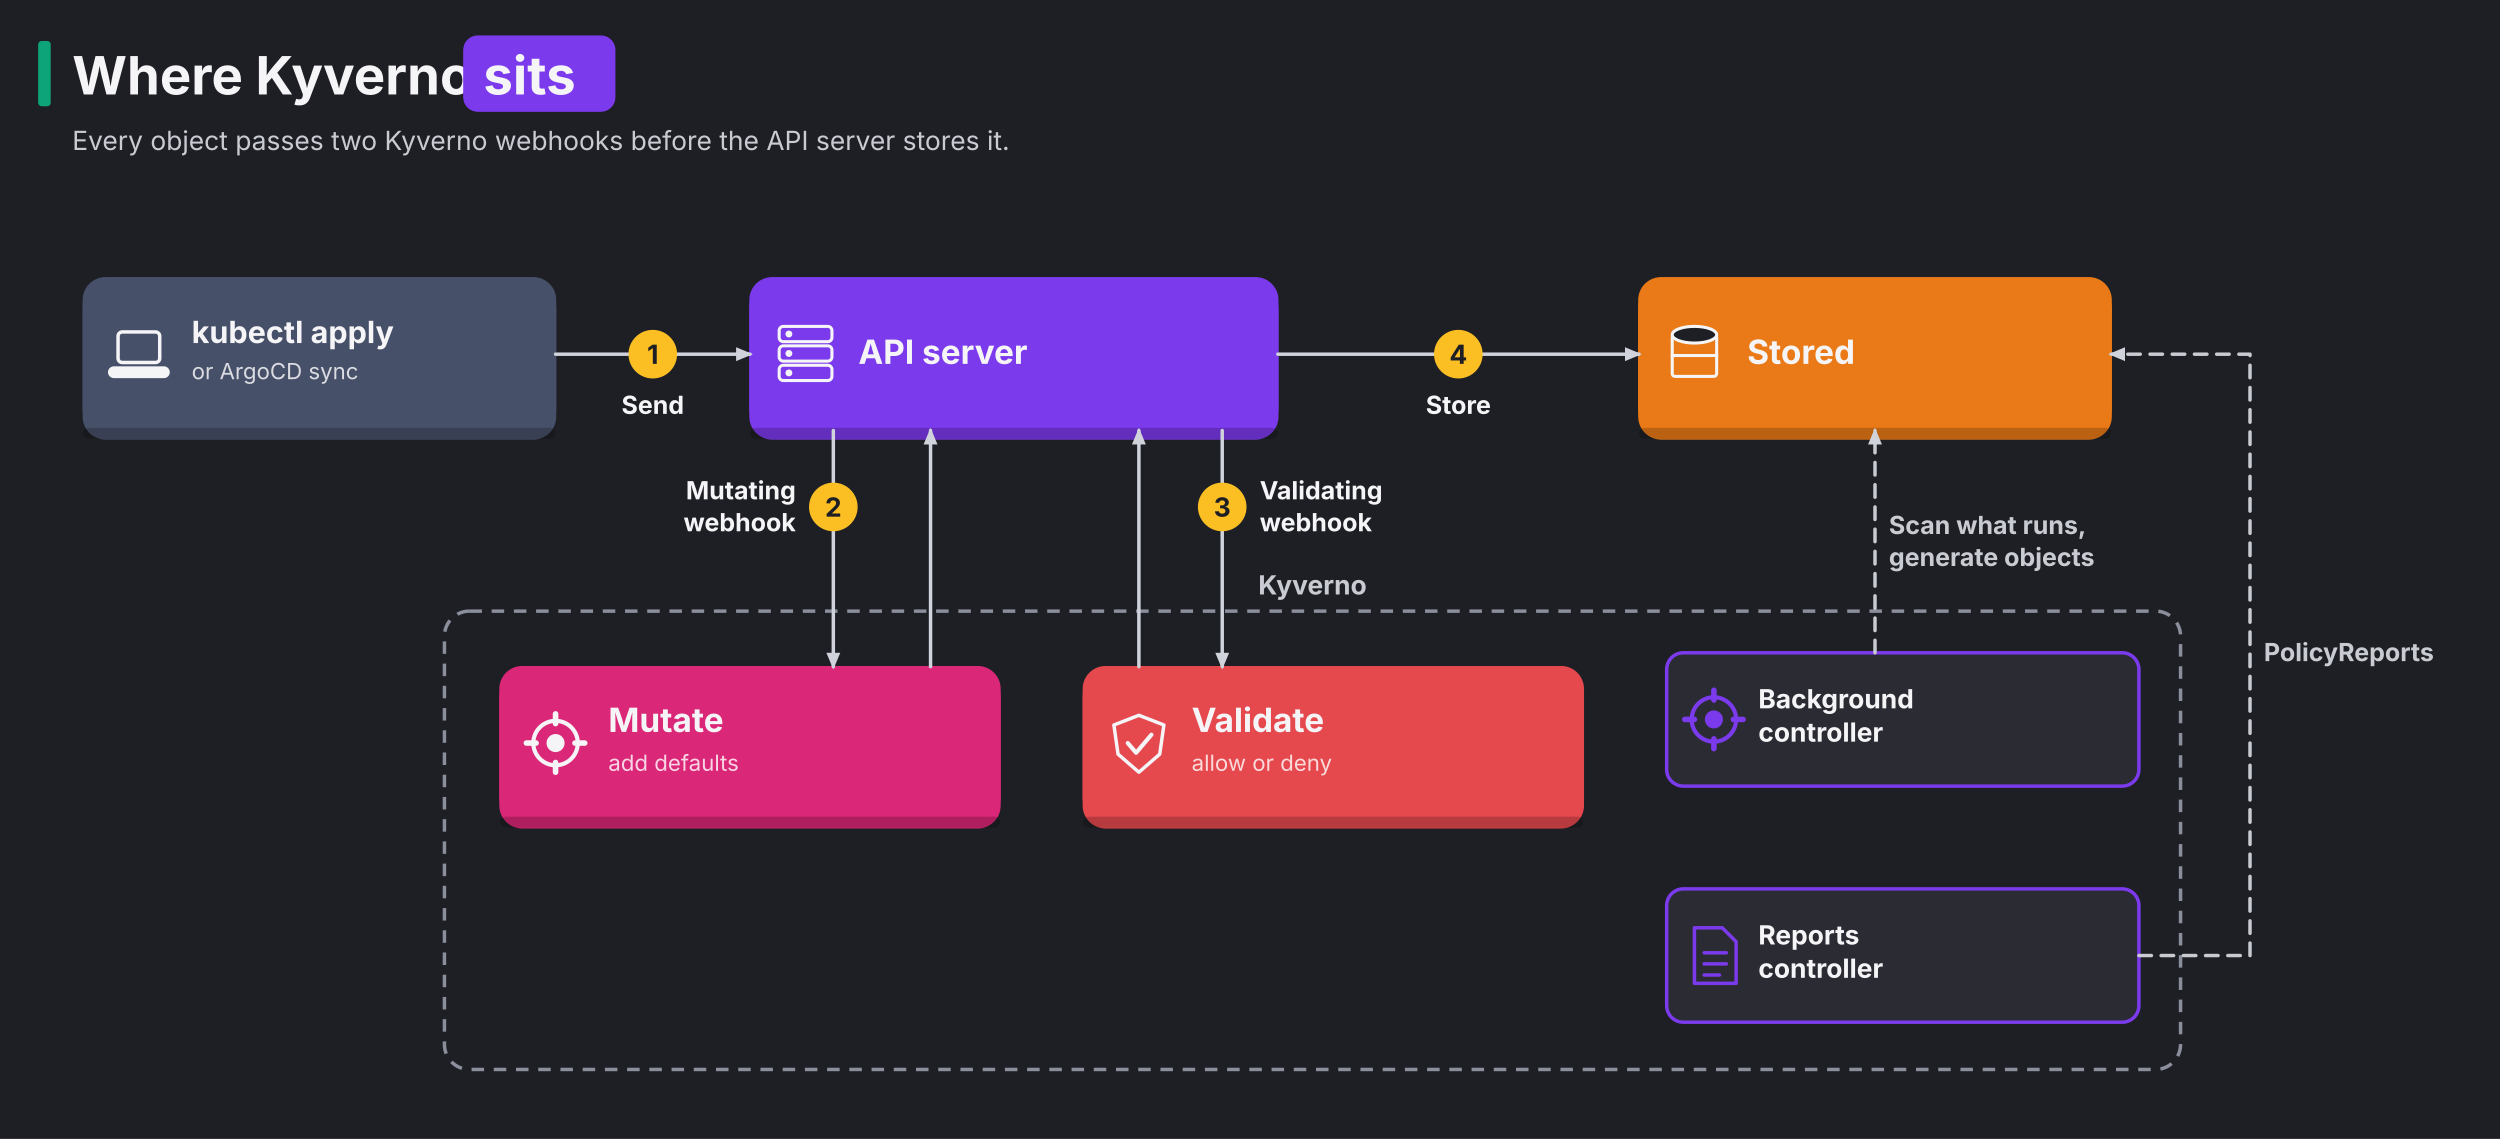
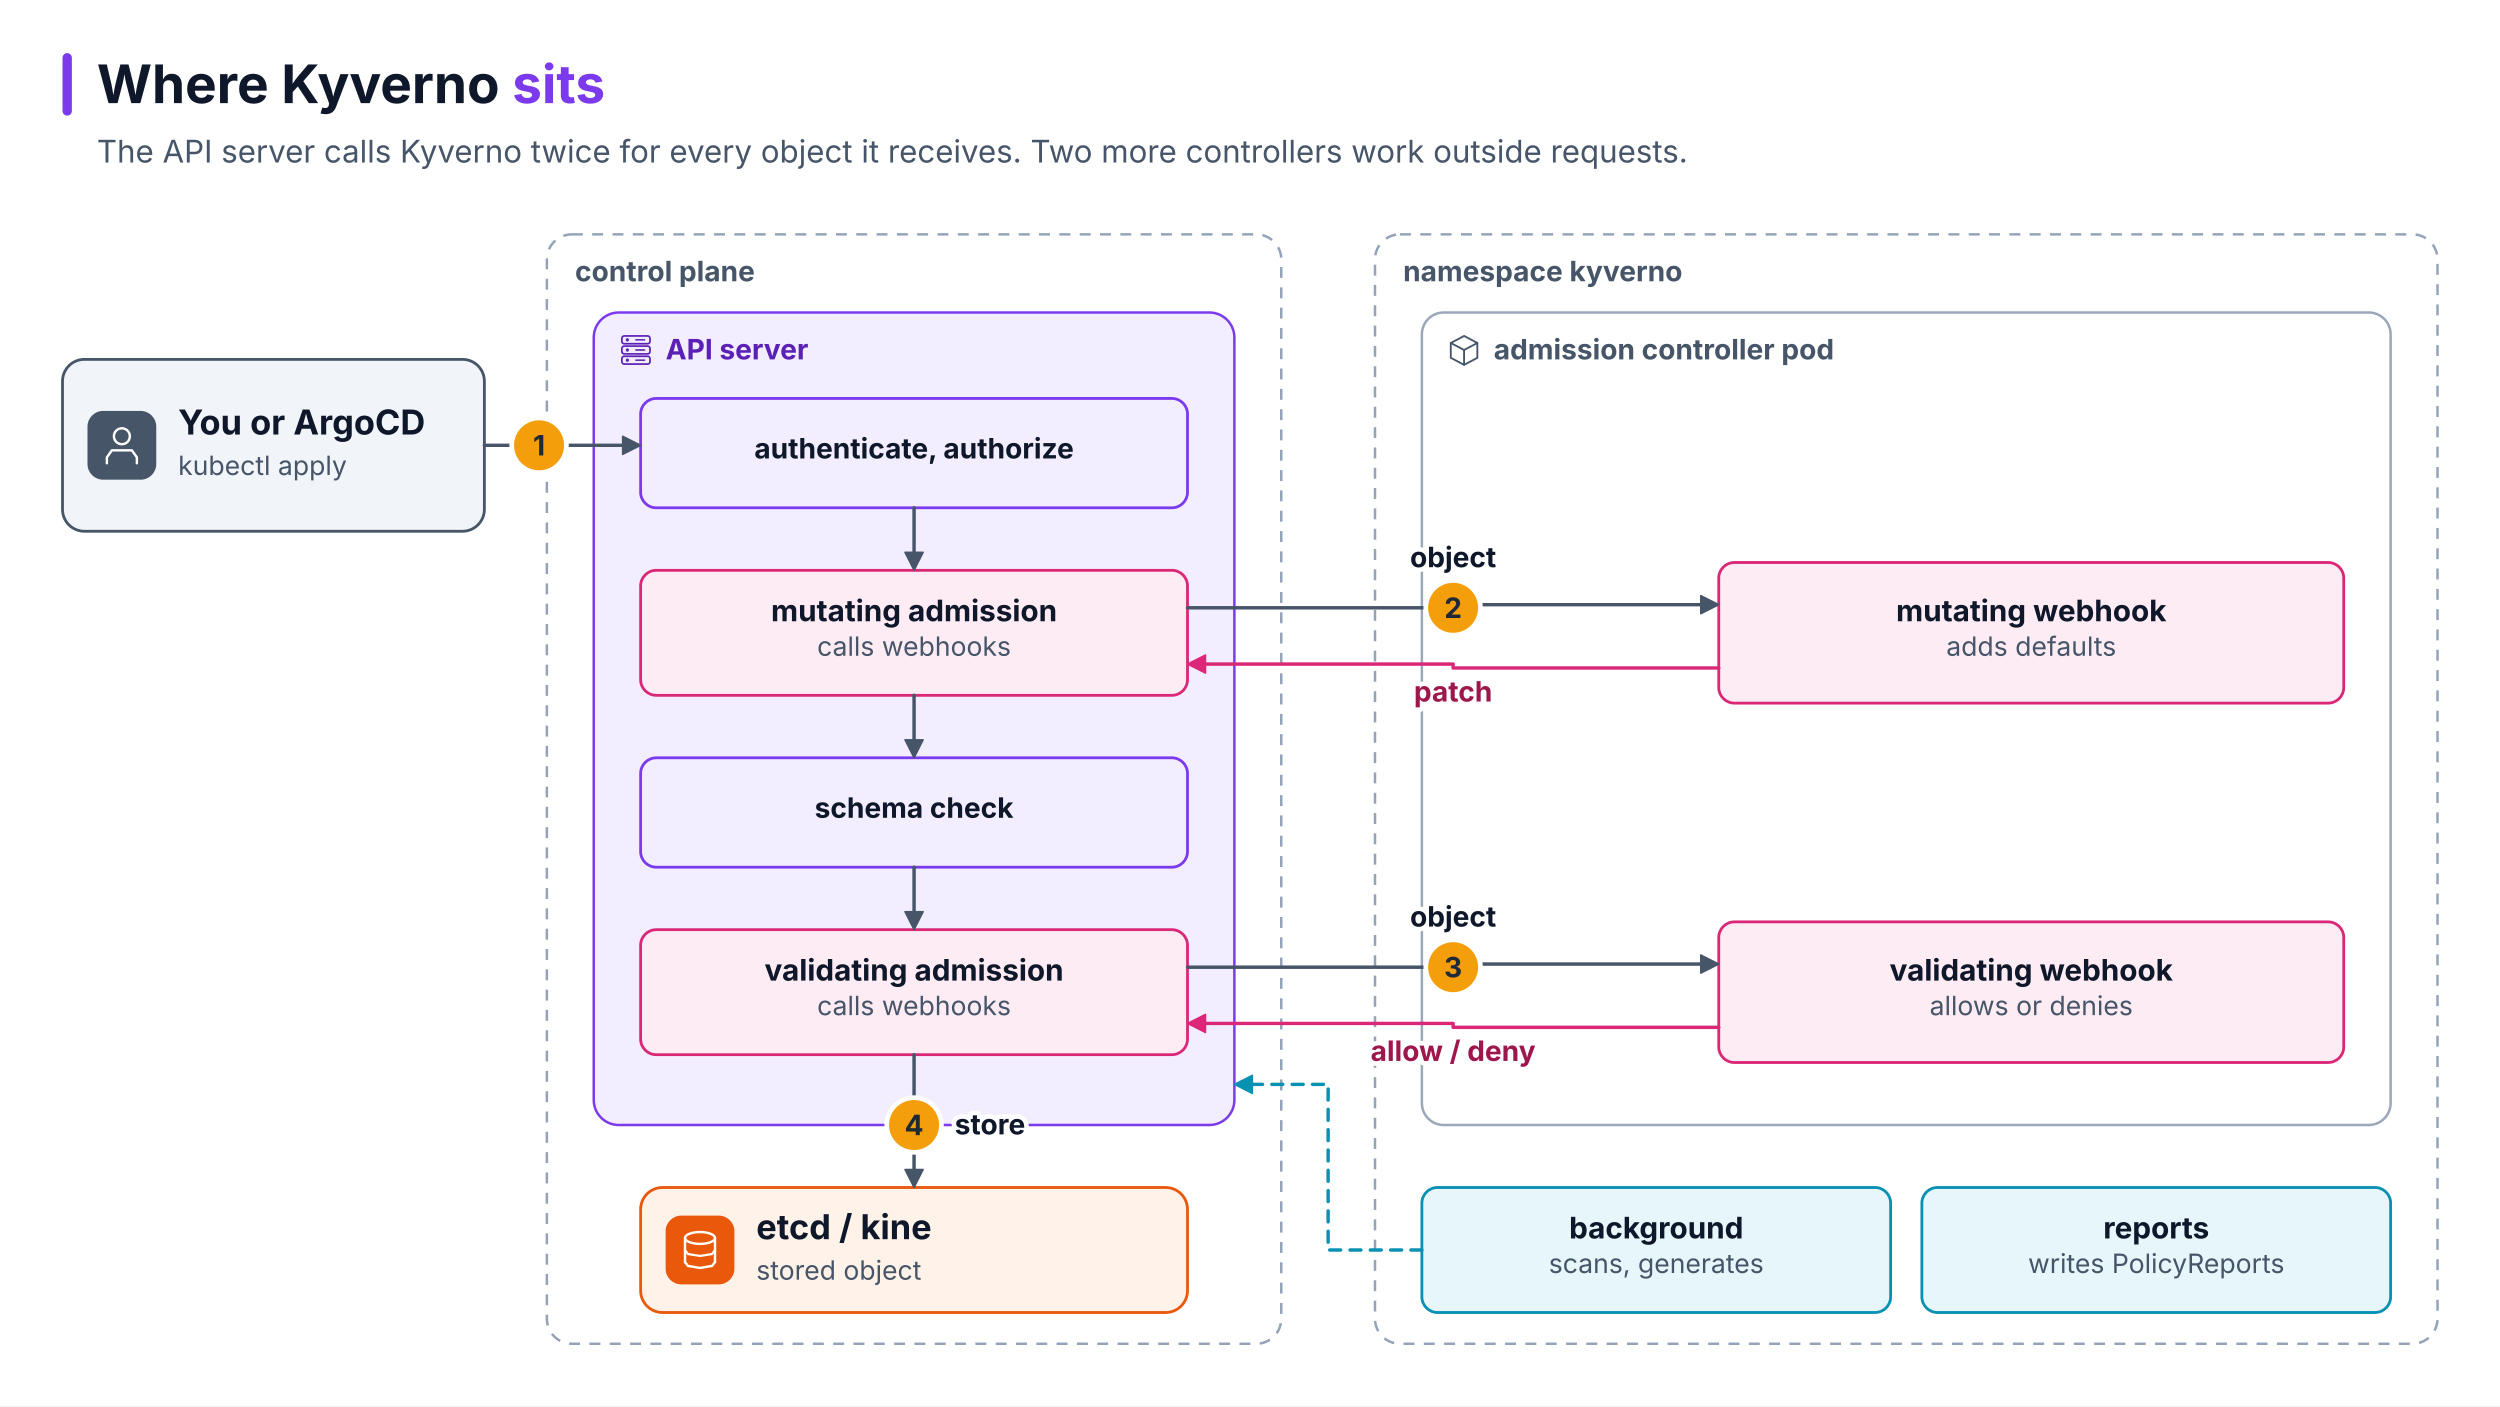
- <svg xmlns="http://www.w3.org/2000/svg" width="1800" height="820" viewBox="0 0 1800 820" font-family="Inter, -apple-system, 'Segoe UI', Helvetica, Arial, sans-serif">
-   <rect width="1800" height="820" fill="#1e1f24" />
-   <defs>
-     <marker id="h" markerWidth="12" markerHeight="10" refX="10" refY="5" orient="auto" markerUnits="userSpaceOnUse">
-       <path d="M0,0 L12,5 L0,10 z" fill="#d0d3dc" />
-     </marker>
-   </defs>
-   <rect x="28.0" y="30.0" width="8.0" height="46.0" rx="2" fill="#0ea47a" stroke="#0ea47a" stroke-width="1" />
-   <text x="52.0" y="68.0" font-size="38" fill="#f5f5f7" font-weight="700" text-anchor="start">Where Kyverno</text>
-   <rect x="334.0" y="26.0" width="108.6" height="54.0" rx="10" fill="#7c3aed" stroke="#7c3aed" stroke-width="1" />
-   <text x="348.0" y="68.0" font-size="38" fill="#f5f5f7" font-weight="700" text-anchor="start">sits</text>
-   <text x="52.0" y="108.0" font-size="19" fill="#c9cbd3" text-anchor="start">Every object passes two Kyverno webhooks before the API server stores it.</text>
-   <rect x="60.0" y="206.0" width="340.0" height="110.0" rx="16" fill="#475069" stroke="#475069" stroke-width="1" />
-   <rect x="60.0" y="200.0" width="340.0" height="110.0" rx="16" fill="#475069" stroke="#475069" stroke-width="1" />
-   <rect x="60.0" y="308.0" width="340.0" height="8.0" rx="4" fill="#00000033" stroke="#00000033" stroke-width="0" />
-   <rect x="85.0" y="239.0" width="30.0" height="22.0" rx="3" fill="none" stroke="#f5f5f7" stroke-width="2.5" />
-   <rect x="79.0" y="265.0" width="42.0" height="6.0" rx="3" fill="#f5f5f7" stroke="#f5f5f7" stroke-width="2.5" />
-   <text x="138.0" y="247.0" font-size="22" fill="#f5f5f7" font-weight="700" text-anchor="start">kubectl apply</text>
-   <text x="138.0" y="273.0" font-size="16" fill="#ffffffcc" text-anchor="start">or ArgoCD sync</text>
-   <rect x="540.0" y="206.0" width="380.0" height="110.0" rx="16" fill="#7c3aed" stroke="#7c3aed" stroke-width="1" />
-   <rect x="540.0" y="200.0" width="380.0" height="110.0" rx="16" fill="#7c3aed" stroke="#7c3aed" stroke-width="1" />
-   <rect x="540.0" y="308.0" width="380.0" height="8.0" rx="4" fill="#00000033" stroke="#00000033" stroke-width="0" />
-   <rect x="561.0" y="235.0" width="38.0" height="11.0" rx="3" fill="none" stroke="#f5f5f7" stroke-width="2.2" />
-   <ellipse cx="568.0" cy="240.5" rx="2" ry="2" fill="#f5f5f7" stroke="#f5f5f7" stroke-width="1" />
-   <rect x="561.0" y="249.0" width="38.0" height="11.0" rx="3" fill="none" stroke="#f5f5f7" stroke-width="2.2" />
-   <ellipse cx="568.0" cy="254.5" rx="2" ry="2" fill="#f5f5f7" stroke="#f5f5f7" stroke-width="1" />
-   <rect x="561.0" y="263.0" width="38.0" height="11.0" rx="3" fill="none" stroke="#f5f5f7" stroke-width="2.2" />
-   <ellipse cx="568.0" cy="268.5" rx="2" ry="2" fill="#f5f5f7" stroke="#f5f5f7" stroke-width="1" />
-   <text x="618.0" y="262.0" font-size="24" fill="#f5f5f7" font-weight="700" text-anchor="start">API server</text>
-   <rect x="1180.0" y="206.0" width="340.0" height="110.0" rx="16" fill="#ea7a17" stroke="#ea7a17" stroke-width="1" />
-   <rect x="1180.0" y="200.0" width="340.0" height="110.0" rx="16" fill="#ea7a17" stroke="#ea7a17" stroke-width="1" />
-   <rect x="1180.0" y="308.0" width="340.0" height="8.0" rx="4" fill="#00000033" stroke="#00000033" stroke-width="0" />
-   <rect x="1204.0" y="241.0" width="32.0" height="30.0" rx="2" fill="none" stroke="#f5f5f7" stroke-width="2.2" />
-   <ellipse cx="1220.0" cy="241.0" rx="16" ry="6" fill="#1e1f24" stroke="#f5f5f7" stroke-width="2.2" />
-   <polyline points="1204.0,256.0 1236.0,256.0" fill="none" stroke="#f5f5f7" stroke-width="2.2" stroke-linecap="round" stroke-linejoin="round" />
-   <text x="1258.0" y="262.0" font-size="24" fill="#f5f5f7" font-weight="700" text-anchor="start">Stored</text>
-   <polyline points="400.0,255.0 540.0,255.0" fill="none" stroke="#d0d3dc" stroke-width="2.5" stroke-linecap="round" stroke-linejoin="round" marker-end="url(#h)" />
-   <ellipse cx="470.0" cy="255.0" rx="17" ry="17" fill="#fbbf24" stroke="#fbbf24" stroke-width="1" />
-   <text x="470.0" y="262.0" font-size="19" fill="#1e1f24" font-weight="700" text-anchor="middle">1</text>
-   <text x="470.0" y="298.0" font-size="18" fill="#f5f5f7" font-weight="700" text-anchor="middle">Send</text>
-   <polyline points="920.0,255.0 1180.0,255.0" fill="none" stroke="#d0d3dc" stroke-width="2.5" stroke-linecap="round" stroke-linejoin="round" marker-end="url(#h)" />
-   <ellipse cx="1050.0" cy="255.0" rx="17" ry="17" fill="#fbbf24" stroke="#fbbf24" stroke-width="1" />
-   <text x="1050.0" y="262.0" font-size="19" fill="#1e1f24" font-weight="700" text-anchor="middle">4</text>
-   <text x="1050.0" y="298.0" font-size="18" fill="#f5f5f7" font-weight="700" text-anchor="middle">Store</text>
-   <rect x="320.0" y="440.0" width="1250.0" height="330.0" rx="18" fill="#00000000" stroke="#8b8f9c" stroke-width="2.5" stroke-dasharray="9 7" />
-   <text x="945.0" y="428.0" font-size="19" fill="#c9cbd3" font-weight="700" text-anchor="middle">Kyverno</text>
-   <rect x="360.0" y="486.0" width="360.0" height="110.0" rx="16" fill="#db2777" stroke="#db2777" stroke-width="1" />
-   <rect x="360.0" y="480.0" width="360.0" height="110.0" rx="16" fill="#db2777" stroke="#db2777" stroke-width="1" />
-   <rect x="360.0" y="588.0" width="360.0" height="8.0" rx="4" fill="#00000033" stroke="#00000033" stroke-width="0" />
-   <ellipse cx="400.0" cy="535.0" rx="16" ry="16" fill="none" stroke="#f5f5f7" stroke-width="3" />
-   <ellipse cx="400.0" cy="535.0" rx="6" ry="6" fill="#f5f5f7" stroke="#f5f5f7" stroke-width="1" />
-   <polyline points="400.0,514.0 400.0,521.0" fill="none" stroke="#f5f5f7" stroke-width="4" stroke-linecap="round" stroke-linejoin="round" />
-   <polyline points="400.0,549.0 400.0,556.0" fill="none" stroke="#f5f5f7" stroke-width="4" stroke-linecap="round" stroke-linejoin="round" />
-   <polyline points="379.0,535.0 386.0,535.0" fill="none" stroke="#f5f5f7" stroke-width="4" stroke-linecap="round" stroke-linejoin="round" />
-   <polyline points="414.0,535.0 421.0,535.0" fill="none" stroke="#f5f5f7" stroke-width="4" stroke-linecap="round" stroke-linejoin="round" />
-   <text x="438.0" y="527.0" font-size="24" fill="#f5f5f7" font-weight="700" text-anchor="start">Mutate</text>
-   <text x="438.0" y="555.0" font-size="16" fill="#ffffffcc" text-anchor="start">add defaults</text>
-   <rect x="780.0" y="486.0" width="360.0" height="110.0" rx="16" fill="#e5484d" stroke="#e5484d" stroke-width="1" />
-   <rect x="780.0" y="480.0" width="360.0" height="110.0" rx="16" fill="#e5484d" stroke="#e5484d" stroke-width="1" />
-   <rect x="780.0" y="588.0" width="360.0" height="8.0" rx="4" fill="#00000033" stroke="#00000033" stroke-width="0" />
-   <polygon points="820.0,515.0 838.0,522.0 835.0,543.0 820.0,556.0 805.0,543.0 802.0,522.0" fill="none" stroke="#f5f5f7" stroke-width="2.5" stroke-linejoin="round" />
-   <polyline points="812.0,535.0 818.0,542.0 829.0,529.0" fill="none" stroke="#f5f5f7" stroke-width="3" stroke-linecap="round" stroke-linejoin="round" />
-   <text x="858.0" y="527.0" font-size="24" fill="#f5f5f7" font-weight="700" text-anchor="start">Validate</text>
-   <text x="858.0" y="555.0" font-size="16" fill="#ffffffcc" text-anchor="start">allow or deny</text>
-   <polyline points="600.0,310.0 600.0,480.0" fill="none" stroke="#d0d3dc" stroke-width="2.5" stroke-linecap="round" stroke-linejoin="round" marker-end="url(#h)" />
-   <ellipse cx="600.0" cy="365.0" rx="17" ry="17" fill="#fbbf24" stroke="#fbbf24" stroke-width="1" />
-   <text x="600.0" y="372.0" font-size="19" fill="#1e1f24" font-weight="700" text-anchor="middle">2</text>
-   <text x="573.0" y="359.5" font-size="18" fill="#f5f5f7" font-weight="700" text-anchor="end">Mutating</text>
-   <text x="573.0" y="382.5" font-size="18" fill="#f5f5f7" font-weight="700" text-anchor="end">webhook</text>
-   <polyline points="670.0,480.0 670.0,310.0" fill="none" stroke="#d0d3dc" stroke-width="2.5" stroke-linecap="round" stroke-linejoin="round" marker-end="url(#h)" />
-   <polyline points="880.0,310.0 880.0,480.0" fill="none" stroke="#d0d3dc" stroke-width="2.5" stroke-linecap="round" stroke-linejoin="round" marker-end="url(#h)" />
-   <ellipse cx="880.0" cy="365.0" rx="17" ry="17" fill="#fbbf24" stroke="#fbbf24" stroke-width="1" />
-   <text x="880.0" y="372.0" font-size="19" fill="#1e1f24" font-weight="700" text-anchor="middle">3</text>
-   <text x="907.0" y="359.5" font-size="18" fill="#f5f5f7" font-weight="700" text-anchor="start">Validating</text>
-   <text x="907.0" y="382.5" font-size="18" fill="#f5f5f7" font-weight="700" text-anchor="start">webhook</text>
-   <polyline points="820.0,480.0 820.0,310.0" fill="none" stroke="#d0d3dc" stroke-width="2.5" stroke-linecap="round" stroke-linejoin="round" marker-end="url(#h)" />
-   <rect x="1200.0" y="470.0" width="340.0" height="96.0" rx="12" fill="#2a2b33" stroke="#7c3aed" stroke-width="2.5" />
-   <ellipse cx="1234.0" cy="518.0" rx="16" ry="16" fill="none" stroke="#7c3aed" stroke-width="3" />
-   <ellipse cx="1234.0" cy="518.0" rx="6" ry="6" fill="#7c3aed" stroke="#7c3aed" stroke-width="1" />
-   <polyline points="1234.0,497.0 1234.0,504.0" fill="none" stroke="#7c3aed" stroke-width="4" stroke-linecap="round" stroke-linejoin="round" />
-   <polyline points="1234.0,532.0 1234.0,539.0" fill="none" stroke="#7c3aed" stroke-width="4" stroke-linecap="round" stroke-linejoin="round" />
-   <polyline points="1213.0,518.0 1220.0,518.0" fill="none" stroke="#7c3aed" stroke-width="4" stroke-linecap="round" stroke-linejoin="round" />
-   <polyline points="1248.0,518.0 1255.0,518.0" fill="none" stroke="#7c3aed" stroke-width="4" stroke-linecap="round" stroke-linejoin="round" />
-   <text x="1266.0" y="510.0" font-size="19" fill="#f5f5f7" font-weight="700" text-anchor="start">Background</text>
-   <text x="1266.0" y="534.0" font-size="19" fill="#f5f5f7" font-weight="700" text-anchor="start">controller</text>
-   <rect x="1200.0" y="640.0" width="340.0" height="96.0" rx="12" fill="#2a2b33" stroke="#7c3aed" stroke-width="2.5" />
-   <polygon points="1220.0,668.0 1240.0,668.0 1250.0,678.0 1250.0,708.0 1220.0,708.0" fill="none" stroke="#7c3aed" stroke-width="2.5" stroke-linejoin="round" />
-   <polyline points="1227.0,686.0 1243.0,686.0" fill="none" stroke="#7c3aed" stroke-width="2.5" stroke-linecap="round" stroke-linejoin="round" />
-   <polyline points="1227.0,694.0 1243.0,694.0" fill="none" stroke="#7c3aed" stroke-width="2.5" stroke-linecap="round" stroke-linejoin="round" />
-   <polyline points="1227.0,702.0 1238.0,702.0" fill="none" stroke="#7c3aed" stroke-width="2.5" stroke-linecap="round" stroke-linejoin="round" />
-   <text x="1266.0" y="680.0" font-size="19" fill="#f5f5f7" font-weight="700" text-anchor="start">Reports</text>
-   <text x="1266.0" y="704.0" font-size="19" fill="#f5f5f7" font-weight="700" text-anchor="start">controller</text>
-   <polyline points="1350.0,470.0 1350.0,310.0" fill="none" stroke="#c9cbd3" stroke-width="2.5" stroke-linecap="round" stroke-linejoin="round" stroke-dasharray="9 7" marker-end="url(#h)" />
-   <text x="1360.0" y="384.5" font-size="18" fill="#c9cbd3" font-weight="700" text-anchor="start">Scan what runs,</text>
-   <text x="1360.0" y="407.5" font-size="18" fill="#c9cbd3" font-weight="700" text-anchor="start">generate objects</text>
-   <polyline points="1540.0,688.0 1620.0,688.0 1620.0,255.0 1520.0,255.0" fill="none" stroke="#c9cbd3" stroke-width="2.5" stroke-linecap="round" stroke-linejoin="round" stroke-dasharray="9 7" marker-end="url(#h)" />
-   <text x="1630.0" y="476.0" font-size="18" fill="#c9cbd3" font-weight="700" text-anchor="start">PolicyReports</text>
+ <svg xmlns="http://www.w3.org/2000/svg" width="1600" height="900" viewBox="0 0 1600 900" font-family="Inter, -apple-system, 'Segoe UI', Helvetica, Arial, sans-serif">
+   <rect width="1600" height="900" fill="#ffffff" />
+   <rect x="40.0" y="34.0" width="6.0" height="40.0" rx="3.0" fill="#7c3aed" stroke="none" />
+   <text x="62" y="66" font-size="34" font-weight="700" fill="#0f172a">Where Kyverno <tspan fill="#7c3aed">sits</tspan>
+   </text>
+   <text x="62.0" y="104.0" font-size="20.0" fill="#475569" text-anchor="start">The API server calls Kyverno twice for every object it receives. Two more controllers work outside requests.</text>
+   <rect x="40.0" y="230.0" width="270.0" height="110.0" rx="14.0" fill="#f1f4f8" stroke="#475569" stroke-width="1.8" />
+   <rect x="56.0" y="263.0" width="44.0" height="44.0" rx="10.0" fill="#475569" stroke="none" />
+   <ellipse cx="78.0" cy="279.2" rx="5.1" ry="5.1" fill="none" stroke="#ffffff" stroke-width="1.54" />
+   <polyline points="68.4,296.5 68.4,292.7 71.6,288.2 84.4,288.2 87.6,292.7 87.6,296.5" fill="none" stroke="#ffffff" stroke-width="1.54" stroke-linecap="round" stroke-linejoin="round" />
+   <text x="114.0" y="278.1" font-size="22.0" fill="#0f172a" font-weight="700" text-anchor="start">You or ArgoCD</text>
+   <text x="114.0" y="304.0" font-size="17.0" fill="#475569" text-anchor="start">kubectl apply</text>
+   <rect x="350.0" y="150.0" width="470.0" height="710.0" rx="16.0" fill="none" stroke="#94a3b8" stroke-width="1.6" stroke-dasharray="7 6" />
+   <text x="368.0" y="180.0" font-size="18.0" fill="#475569" font-weight="700" text-anchor="start">control plane</text>
+   <rect x="380.0" y="200.0" width="410.0" height="520.0" rx="16.0" fill="#f2edff" stroke="#7c3aed" stroke-width="1.6" />
+   <rect x="398.0" y="215.0" width="18.0" height="5.0" rx="1.5" fill="none" stroke="#5b21b6" stroke-width="1.1" />
+   <ellipse cx="401.5" cy="217.5" rx="0.8" ry="0.8" fill="#5b21b6" stroke="#5b21b6" stroke-width="0.50" />
+   <polyline points="407.0,217.5 412.5,217.5" fill="none" stroke="#5b21b6" stroke-width="1.00" stroke-linecap="round" stroke-linejoin="round" />
+   <rect x="398.0" y="221.5" width="18.0" height="5.0" rx="1.5" fill="none" stroke="#5b21b6" stroke-width="1.1" />
+   <ellipse cx="401.5" cy="224.0" rx="0.8" ry="0.8" fill="#5b21b6" stroke="#5b21b6" stroke-width="0.50" />
+   <polyline points="407.0,224.0 412.5,224.0" fill="none" stroke="#5b21b6" stroke-width="1.00" stroke-linecap="round" stroke-linejoin="round" />
+   <rect x="398.0" y="228.0" width="18.0" height="5.0" rx="1.5" fill="none" stroke="#5b21b6" stroke-width="1.1" />
+   <ellipse cx="401.5" cy="230.5" rx="0.8" ry="0.8" fill="#5b21b6" stroke="#5b21b6" stroke-width="0.50" />
+   <polyline points="407.0,230.5 412.5,230.5" fill="none" stroke="#5b21b6" stroke-width="1.00" stroke-linecap="round" stroke-linejoin="round" />
+   <text x="426.0" y="230.0" font-size="18.0" fill="#5b21b6" font-weight="700" text-anchor="start">API server</text>
+   <rect x="410.0" y="255.0" width="350.0" height="70.0" rx="10.0" fill="#f2edff" stroke="#7c3aed" stroke-width="1.8" />
+   <text x="585.0" y="293.4" font-size="18.0" fill="#0f172a" font-weight="700" text-anchor="middle">authenticate, authorize</text>
+   <rect x="410.0" y="365.0" width="350.0" height="80.0" rx="10.0" fill="#fdecf4" stroke="#db2777" stroke-width="1.8" />
+   <text x="585.0" y="397.6" font-size="19.0" fill="#0f172a" font-weight="700" text-anchor="middle">mutating admission</text>
+   <text x="585.0" y="419.7" font-size="17.0" fill="#475569" text-anchor="middle">calls webhooks</text>
+   <rect x="410.0" y="485.0" width="350.0" height="70.0" rx="10.0" fill="#f2edff" stroke="#7c3aed" stroke-width="1.8" />
+   <text x="585.0" y="523.4" font-size="18.0" fill="#0f172a" font-weight="700" text-anchor="middle">schema check</text>
+   <rect x="410.0" y="595.0" width="350.0" height="80.0" rx="10.0" fill="#fdecf4" stroke="#db2777" stroke-width="1.8" />
+   <text x="585.0" y="627.6" font-size="19.0" fill="#0f172a" font-weight="700" text-anchor="middle">validating admission</text>
+   <text x="585.0" y="649.7" font-size="17.0" fill="#475569" text-anchor="middle">calls webhooks</text>
+   <polyline points="585.0,325.0 585.0,355.5" fill="none" stroke="#475569" stroke-width="2.20" stroke-linecap="round" stroke-linejoin="round" />
+   <polygon points="585.0,365.0 579.2,353.5 590.8,353.5" fill="#475569" stroke="#475569" stroke-width="1" stroke-linejoin="round" />
+   <polyline points="585.0,445.0 585.0,475.5" fill="none" stroke="#475569" stroke-width="2.20" stroke-linecap="round" stroke-linejoin="round" />
+   <polygon points="585.0,485.0 579.2,473.5 590.8,473.5" fill="#475569" stroke="#475569" stroke-width="1" stroke-linejoin="round" />
+   <polyline points="585.0,555.0 585.0,585.5" fill="none" stroke="#475569" stroke-width="2.20" stroke-linecap="round" stroke-linejoin="round" />
+   <polygon points="585.0,595.0 579.2,583.5 590.8,583.5" fill="#475569" stroke="#475569" stroke-width="1" stroke-linejoin="round" />
+   <rect x="410.0" y="760.0" width="350.0" height="80.0" rx="14.0" fill="#fff2e8" stroke="#ea580c" stroke-width="1.8" />
+   <rect x="426.0" y="778.0" width="44.0" height="44.0" rx="10.0" fill="#ea580c" stroke="none" />
+   <ellipse cx="448.0" cy="792.3" rx="9.6" ry="3.8" fill="none" stroke="#ffffff" stroke-width="1.54" />
+   <polyline points="438.4,792.3 438.4,807.7" fill="none" stroke="#ffffff" stroke-width="1.54" stroke-linecap="round" stroke-linejoin="round" />
+   <polyline points="457.6,792.3 457.6,807.7" fill="none" stroke="#ffffff" stroke-width="1.54" stroke-linecap="round" stroke-linejoin="round" />
+   <polyline points="438.4,807.7 440.3,810.2 448.0,811.5 455.7,810.2 457.6,807.7" fill="none" stroke="#ffffff" stroke-width="1.54" stroke-linecap="round" stroke-linejoin="round" />
+   <polyline points="438.4,800.0 440.3,802.6 448.0,803.8 455.7,802.6 457.6,800.0" fill="none" stroke="#ffffff" stroke-width="1.41" stroke-linecap="round" stroke-linejoin="round" />
+   <text x="484.0" y="793.1" font-size="22.0" fill="#0f172a" font-weight="700" text-anchor="start">etcd / kine</text>
+   <text x="484.0" y="819.0" font-size="17.0" fill="#475569" text-anchor="start">stored object</text>
+   <polyline points="585.0,675.0 585.0,750.5" fill="none" stroke="#475569" stroke-width="2.20" stroke-linecap="round" stroke-linejoin="round" />
+   <polygon points="585.0,760.0 579.2,748.5 590.8,748.5" fill="#475569" stroke="#475569" stroke-width="1" stroke-linejoin="round" />
+   <ellipse cx="585.0" cy="720.0" rx="19.0" ry="19.0" fill="#ffffff" stroke="none" />
+   <ellipse cx="585.0" cy="720.0" rx="16.0" ry="16.0" fill="#f59e0b" stroke="none" />
+   <text x="585.0" y="726.5" font-size="18.0" fill="#1f2937" font-weight="700" text-anchor="middle">4</text>
+   <text x="611.0" y="726.0" font-size="18.0" fill="#0f172a" font-weight="700" stroke="#ffffff" stroke-width="6" stroke-linejoin="round" paint-order="stroke" text-anchor="start">store</text>
+   <polyline points="310.0,285.0 400.5,285.0" fill="none" stroke="#475569" stroke-width="2.20" stroke-linecap="round" stroke-linejoin="round" />
+   <polygon points="410.0,285.0 398.5,290.8 398.5,279.2" fill="#475569" stroke="#475569" stroke-width="1" stroke-linejoin="round" />
+   <ellipse cx="345.0" cy="285.0" rx="19.0" ry="19.0" fill="#ffffff" stroke="none" />
+   <ellipse cx="345.0" cy="285.0" rx="16.0" ry="16.0" fill="#f59e0b" stroke="none" />
+   <text x="345.0" y="291.5" font-size="18.0" fill="#1f2937" font-weight="700" text-anchor="middle">1</text>
+   <rect x="880.0" y="150.0" width="680.0" height="710.0" rx="16.0" fill="none" stroke="#94a3b8" stroke-width="1.6" stroke-dasharray="7 6" />
+   <text x="898.0" y="180.0" font-size="18.0" fill="#475569" font-weight="700" text-anchor="start">namespace kyverno</text>
+   <rect x="910.0" y="200.0" width="620.0" height="520.0" rx="14.0" fill="#ffffff" stroke="#9aa8ba" stroke-width="1.6" />
+   <polygon points="937.0,215.0 945.5,219.5 945.5,229.0 937.0,233.5 928.5,229.0 928.5,219.5" fill="none" stroke="#475569" stroke-width="1.20" stroke-linejoin="round" />
+   <polyline points="928.5,219.5 937.0,224.0 945.5,219.5" fill="none" stroke="#475569" stroke-width="1.20" stroke-linecap="round" stroke-linejoin="round" />
+   <polyline points="937.0,224.0 937.0,233.5" fill="none" stroke="#475569" stroke-width="1.20" stroke-linecap="round" stroke-linejoin="round" />
+   <text x="956.0" y="230.0" font-size="18.0" fill="#475569" font-weight="700" text-anchor="start">admission controller pod</text>
+   <rect x="1100.0" y="360.0" width="400.0" height="90.0" rx="10.0" fill="#fdecf4" stroke="#db2777" stroke-width="1.8" />
+   <text x="1300.0" y="397.6" font-size="19.0" fill="#0f172a" font-weight="700" text-anchor="middle">mutating webhook</text>
+   <text x="1300.0" y="419.7" font-size="17.0" fill="#475569" text-anchor="middle">adds defaults</text>
+   <rect x="1100.0" y="590.0" width="400.0" height="90.0" rx="10.0" fill="#fdecf4" stroke="#db2777" stroke-width="1.8" />
+   <text x="1300.0" y="627.6" font-size="19.0" fill="#0f172a" font-weight="700" text-anchor="middle">validating webhook</text>
+   <text x="1300.0" y="649.7" font-size="17.0" fill="#475569" text-anchor="middle">allows or denies</text>
+   <polyline points="760.0,389.0 930.0,389.0 930.0,387.0 1090.5,387.0" fill="none" stroke="#475569" stroke-width="2.20" stroke-linecap="round" stroke-linejoin="round" />
+   <polygon points="1100.0,387.0 1088.5,392.8 1088.5,381.2" fill="#475569" stroke="#475569" stroke-width="1" stroke-linejoin="round" />
+   <ellipse cx="930.0" cy="389.0" rx="19.0" ry="19.0" fill="#ffffff" stroke="none" />
+   <ellipse cx="930.0" cy="389.0" rx="16.0" ry="16.0" fill="#f59e0b" stroke="none" />
+   <text x="930.0" y="395.5" font-size="18.0" fill="#1f2937" font-weight="700" text-anchor="middle">2</text>
+   <text x="930.0" y="363.0" font-size="18.0" fill="#0f172a" font-weight="700" stroke="#ffffff" stroke-width="6" stroke-linejoin="round" paint-order="stroke" text-anchor="middle">object</text>
+   <polyline points="1100.0,427.5 930.0,427.5 930.0,425.0 769.5,425.0" fill="none" stroke="#db2777" stroke-width="2.20" stroke-linecap="round" stroke-linejoin="round" />
+   <polygon points="760.0,425.0 771.5,419.2 771.5,430.8" fill="#db2777" stroke="#db2777" stroke-width="1" stroke-linejoin="round" />
+   <text x="930.0" y="449.0" font-size="18.0" fill="#9d174d" font-weight="700" stroke="#ffffff" stroke-width="6" stroke-linejoin="round" paint-order="stroke" text-anchor="middle">patch</text>
+   <polyline points="760.0,619.0 930.0,619.0 930.0,617.0 1090.5,617.0" fill="none" stroke="#475569" stroke-width="2.20" stroke-linecap="round" stroke-linejoin="round" />
+   <polygon points="1100.0,617.0 1088.5,622.8 1088.5,611.2" fill="#475569" stroke="#475569" stroke-width="1" stroke-linejoin="round" />
+   <ellipse cx="930.0" cy="619.0" rx="19.0" ry="19.0" fill="#ffffff" stroke="none" />
+   <ellipse cx="930.0" cy="619.0" rx="16.0" ry="16.0" fill="#f59e0b" stroke="none" />
+   <text x="930.0" y="625.5" font-size="18.0" fill="#1f2937" font-weight="700" text-anchor="middle">3</text>
+   <text x="930.0" y="593.0" font-size="18.0" fill="#0f172a" font-weight="700" stroke="#ffffff" stroke-width="6" stroke-linejoin="round" paint-order="stroke" text-anchor="middle">object</text>
+   <polyline points="1100.0,657.5 930.0,657.5 930.0,655.0 769.5,655.0" fill="none" stroke="#db2777" stroke-width="2.20" stroke-linecap="round" stroke-linejoin="round" />
+   <polygon points="760.0,655.0 771.5,649.2 771.5,660.8" fill="#db2777" stroke="#db2777" stroke-width="1" stroke-linejoin="round" />
+   <text x="930.0" y="679.0" font-size="18.0" fill="#9d174d" font-weight="700" stroke="#ffffff" stroke-width="6" stroke-linejoin="round" paint-order="stroke" text-anchor="middle">allow / deny</text>
+   <rect x="910.0" y="760.0" width="300.0" height="80.0" rx="10.0" fill="#e6f6fa" stroke="#0891b2" stroke-width="1.8" />
+   <text x="1060.0" y="792.6" font-size="19.0" fill="#0f172a" font-weight="700" text-anchor="middle">background</text>
+   <text x="1060.0" y="814.7" font-size="17.0" fill="#475569" text-anchor="middle">scans, generates</text>
+   <rect x="1230.0" y="760.0" width="300.0" height="80.0" rx="10.0" fill="#e6f6fa" stroke="#0891b2" stroke-width="1.8" />
+   <text x="1380.0" y="792.6" font-size="19.0" fill="#0f172a" font-weight="700" text-anchor="middle">reports</text>
+   <text x="1380.0" y="814.7" font-size="17.0" fill="#475569" text-anchor="middle">writes PolicyReports</text>
+   <polyline points="910.0,800.0 850.0,800.0 850.0,694.0 799.5,694.0" fill="none" stroke="#0891b2" stroke-width="2.20" stroke-linecap="round" stroke-linejoin="round" stroke-dasharray="7 6" />
+   <polygon points="790.0,694.0 801.5,688.2 801.5,699.8" fill="#0891b2" stroke="#0891b2" stroke-width="1" stroke-linejoin="round" />
</svg>
